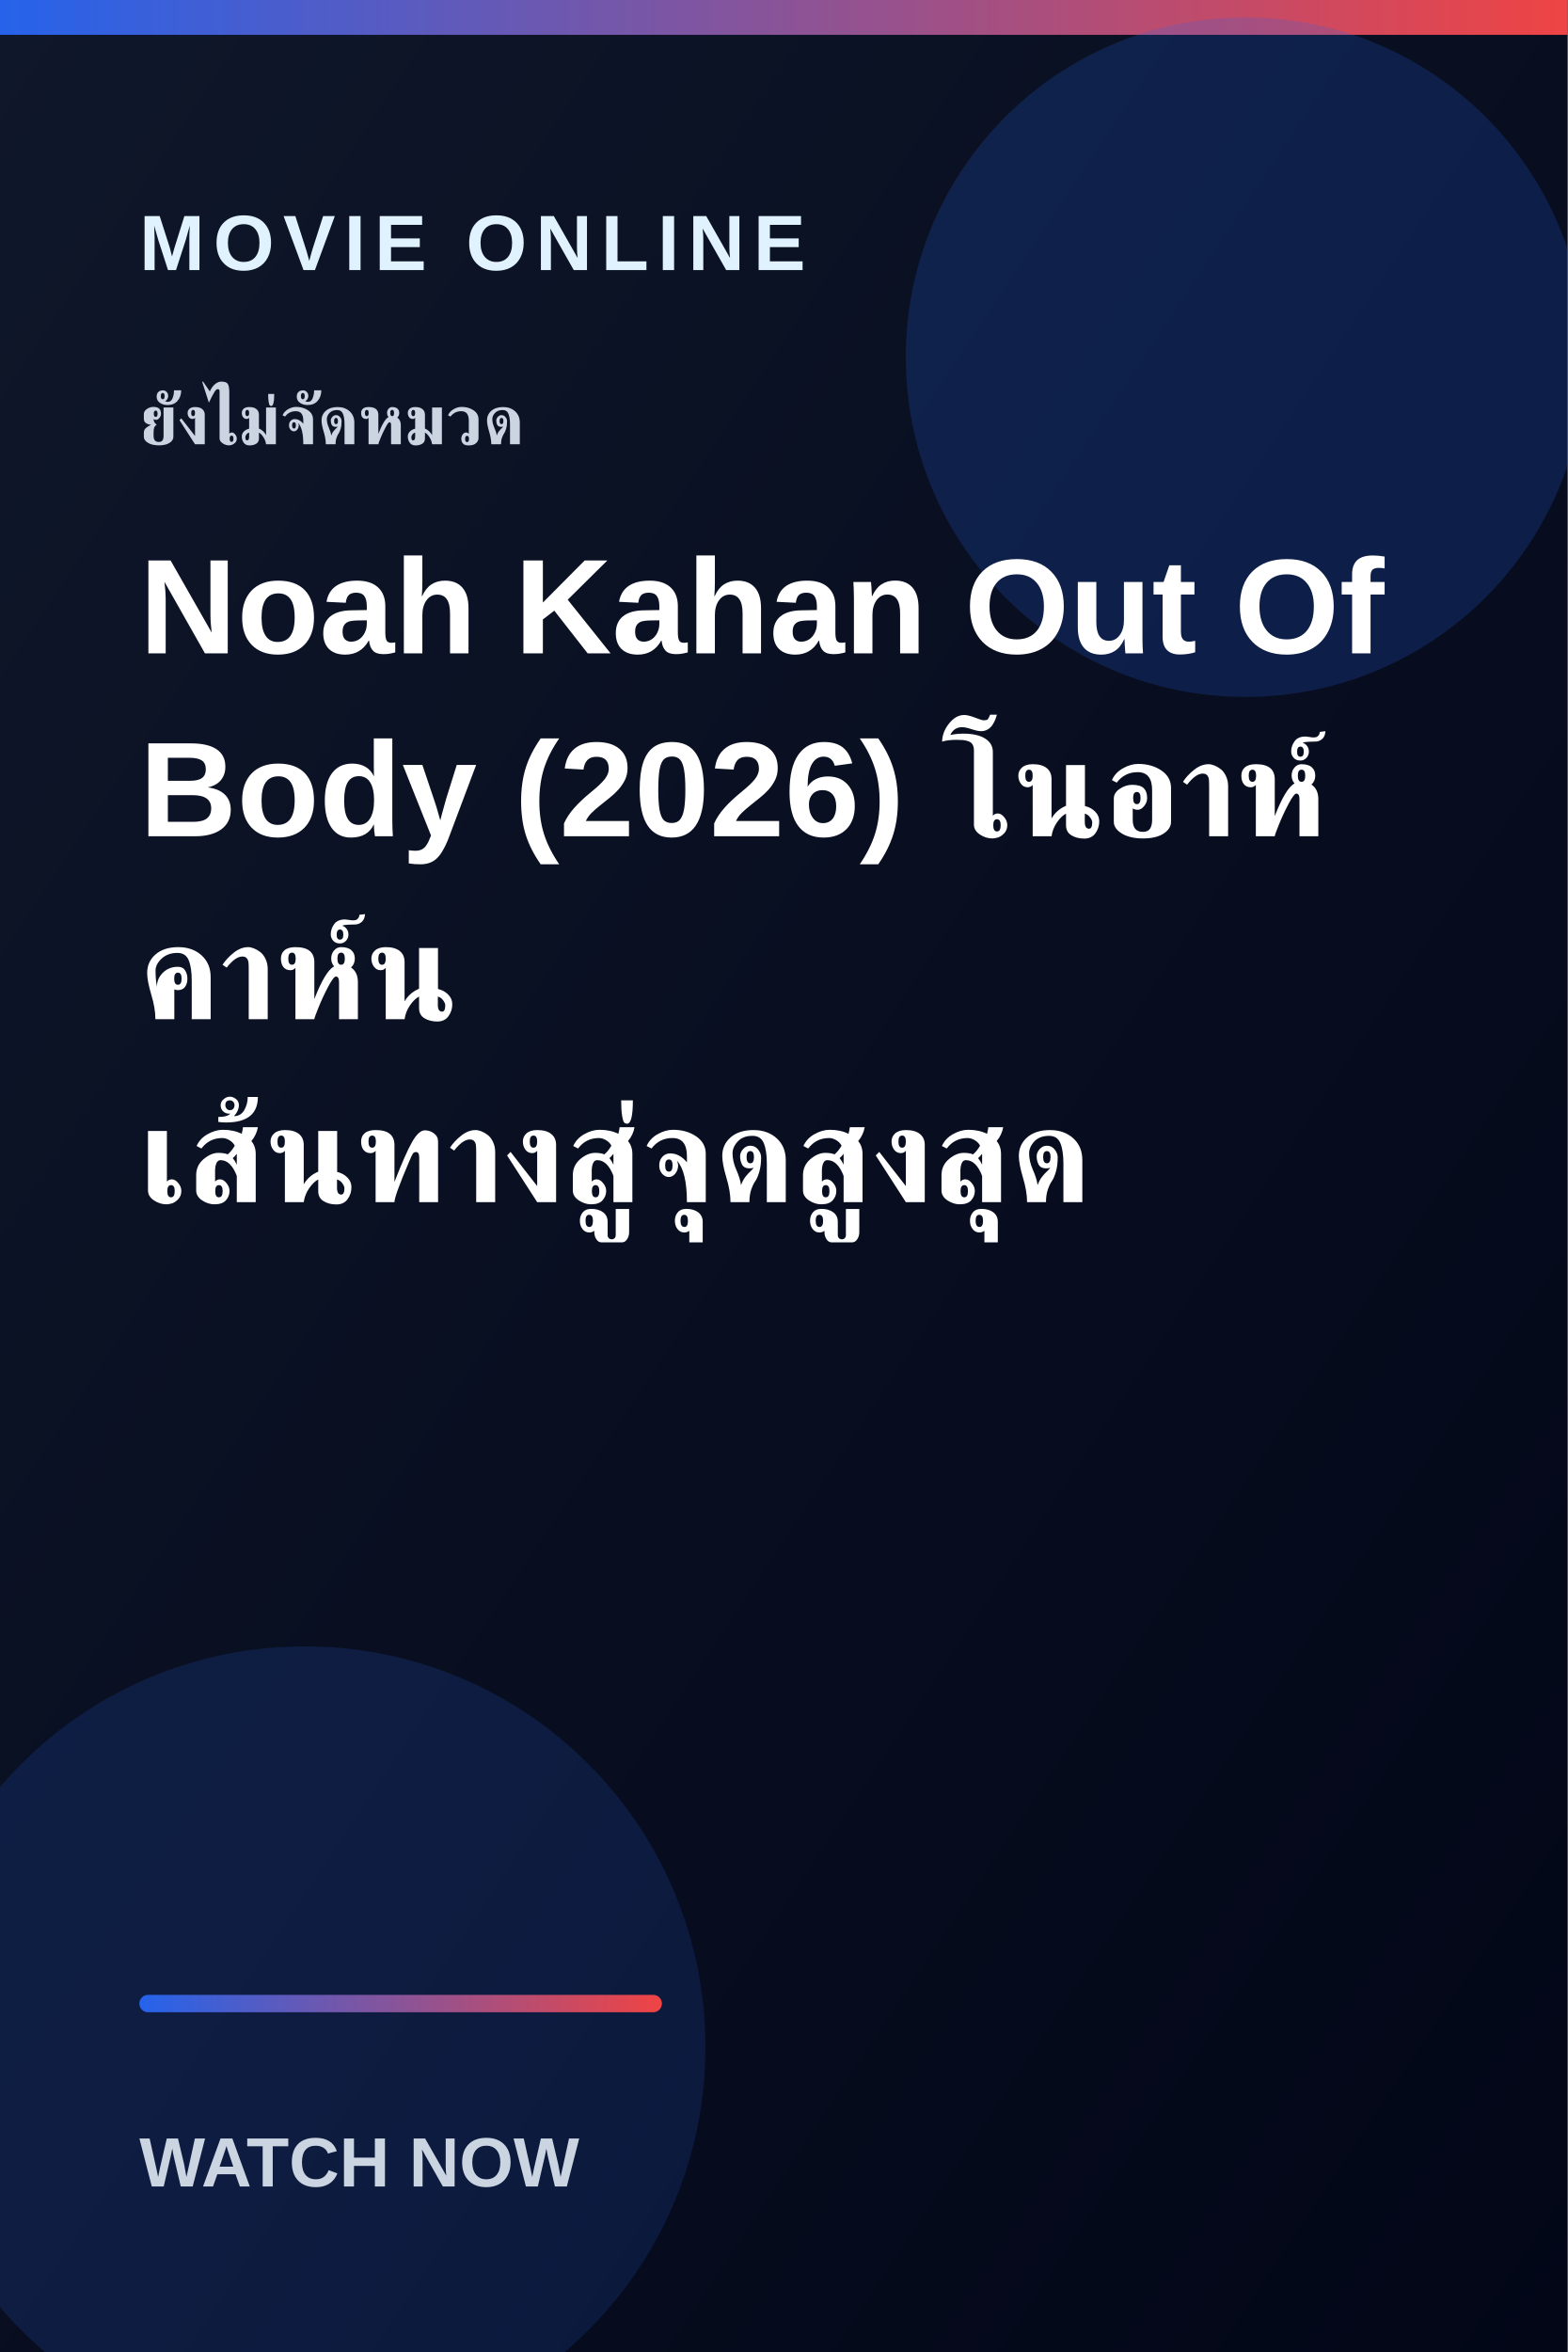
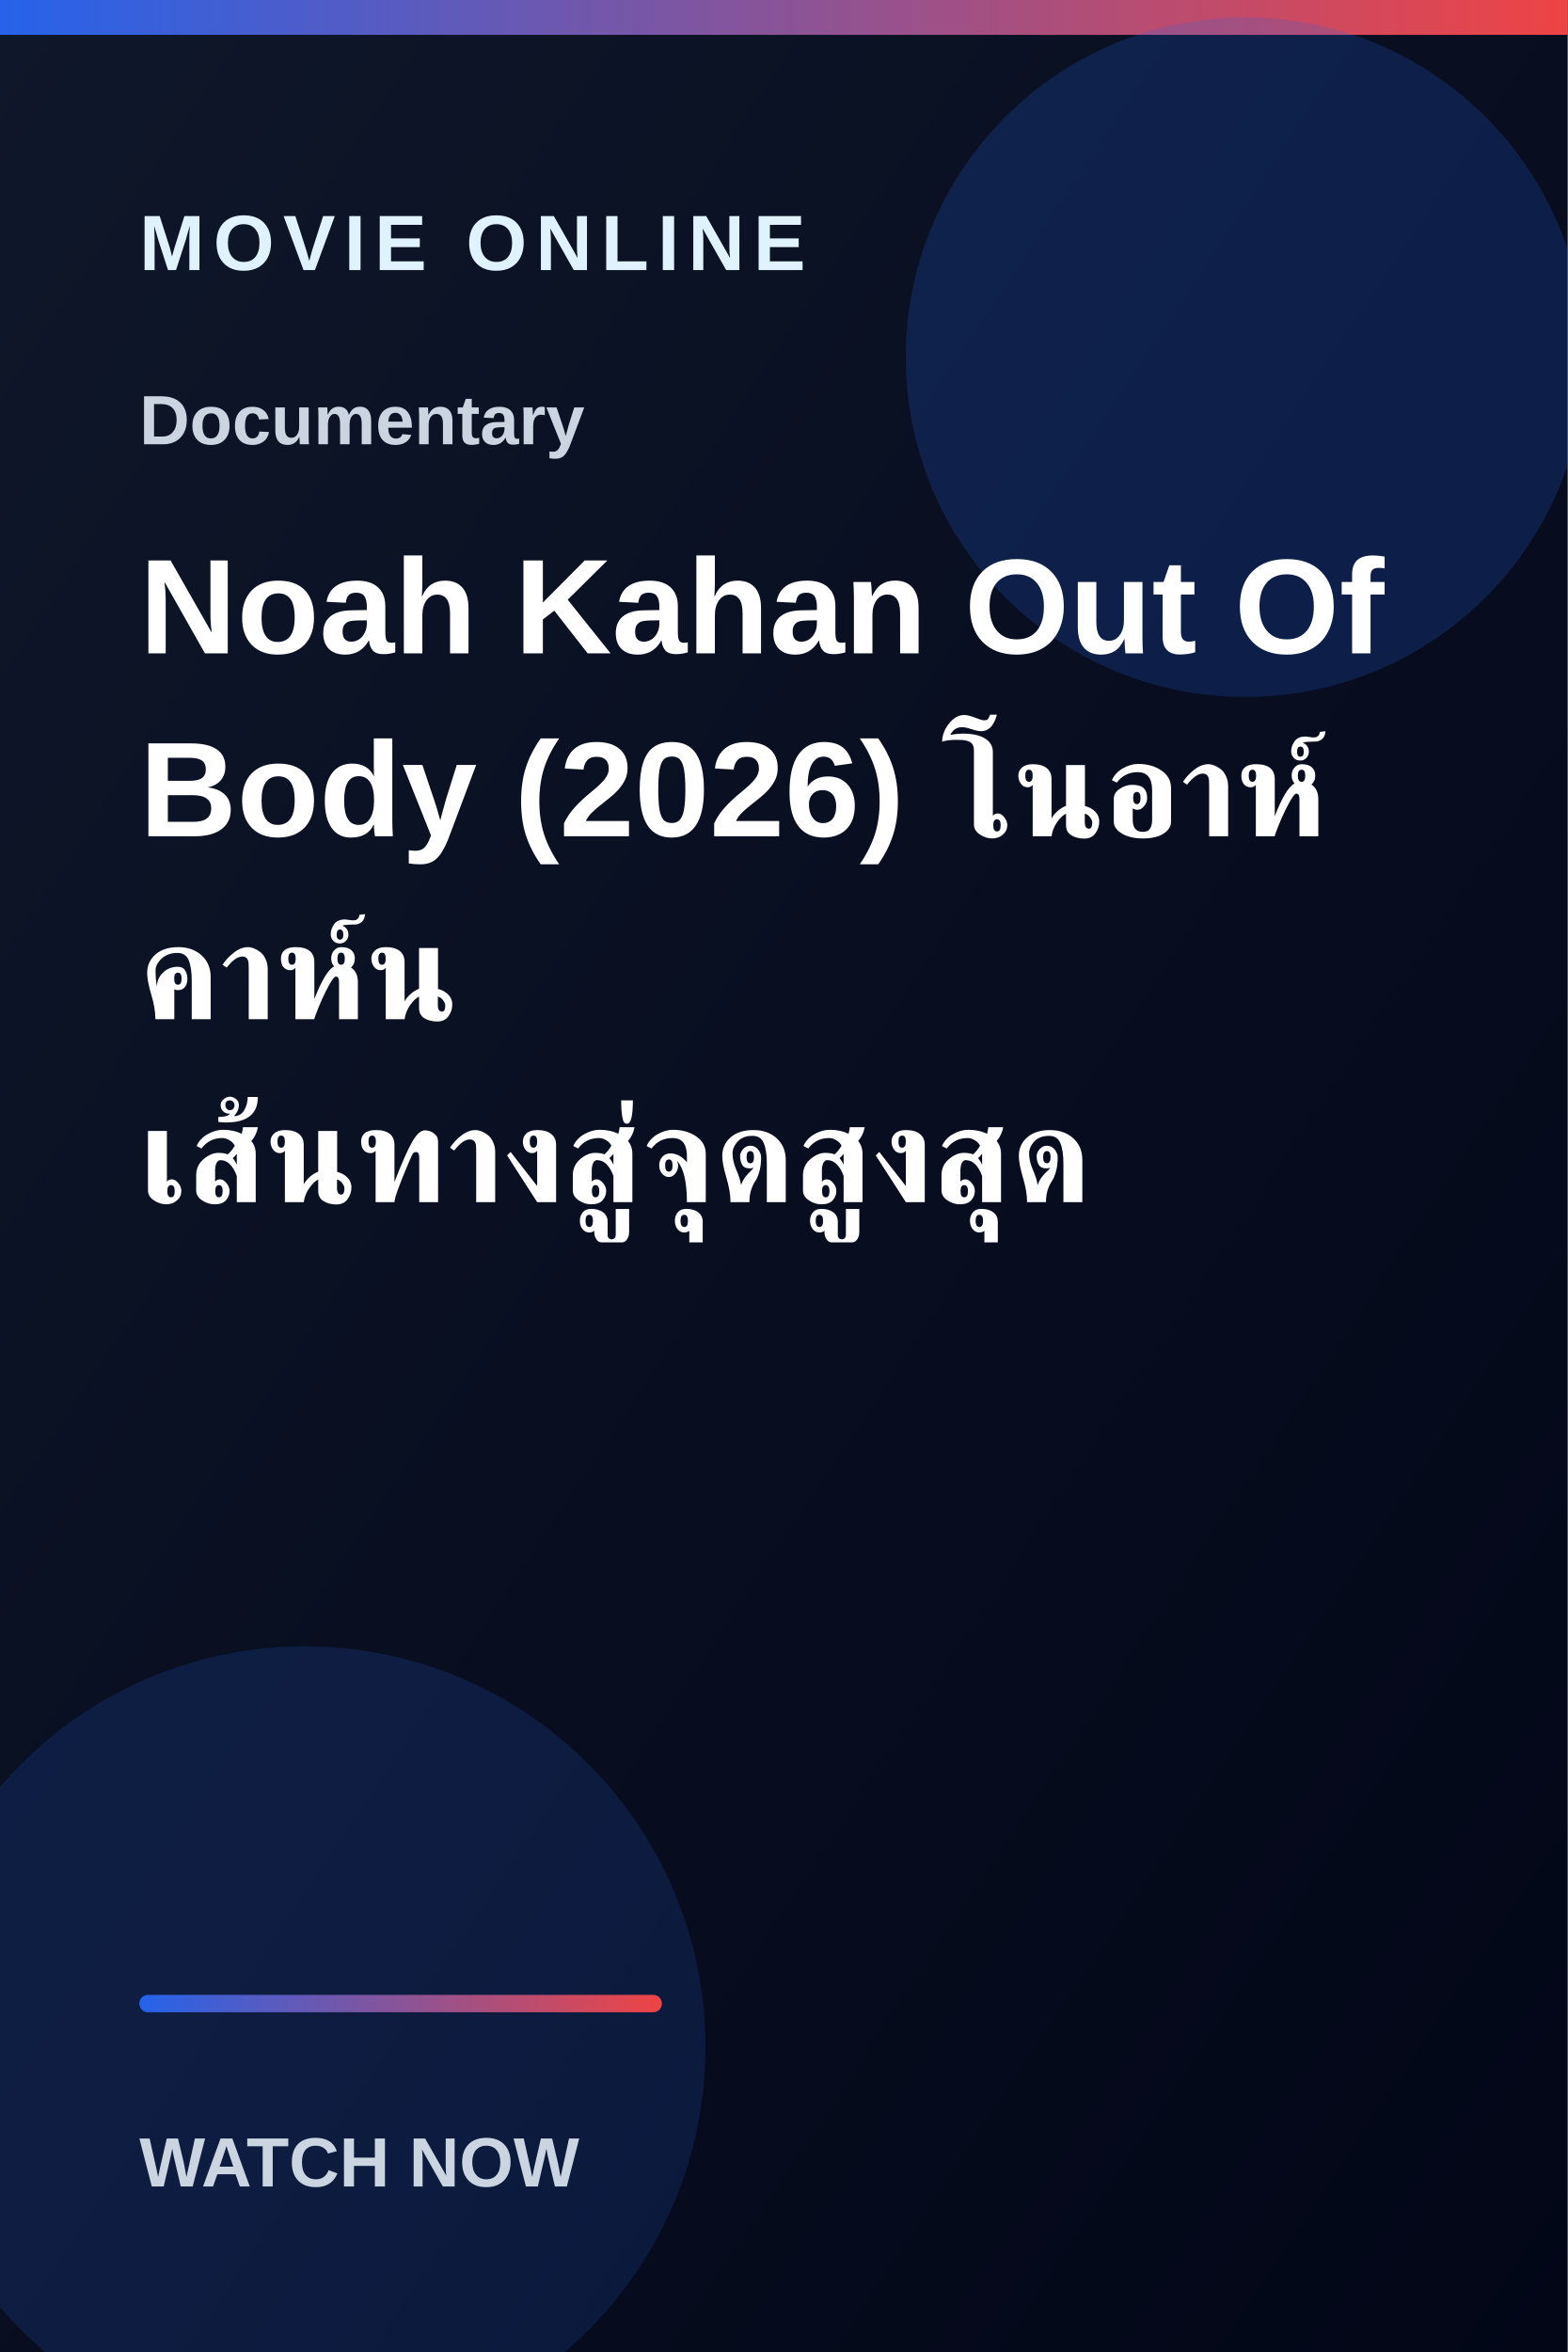
<svg xmlns="http://www.w3.org/2000/svg" width="360" height="540" viewBox="0 0 360 540" role="img" aria-label="Noah Kahan Out Of Body (2026) โนอาห์ คาห์น เส้นทางสู่จุดสูงสุด">
  <defs>
    <linearGradient id="bg" x1="0" y1="0" x2="1" y2="1">
      <stop offset="0" stop-color="#0f172a" />
      <stop offset="1" stop-color="#020617" />
    </linearGradient>
    <linearGradient id="accent" x1="0" y1="0" x2="1" y2="0">
      <stop offset="0" stop-color="#2563eb" />
      <stop offset="1" stop-color="#ef4444" />
    </linearGradient>
    <style>
      .brand { fill: #e0f2fe; font: 700 18px Arial, sans-serif; letter-spacing: 2px; }
      .title { fill: #fff; font: 800 31px Arial, sans-serif; }
      .meta { fill: #cbd5e1; font: 600 16px Arial, sans-serif; }
    </style>
  </defs>
  <rect width="360" height="540" fill="url(#bg)" />
  <rect x="0" y="0" width="360" height="8" fill="url(#accent)" />
  <circle cx="286" cy="82" r="78" fill="#2563eb" opacity="0.2" />
  <circle cx="70" cy="470" r="92" fill="#2563eb" opacity="0.16" />
  <text x="32" y="62" class="brand">MOVIE ONLINE</text>
-   <text x="32" y="102" class="meta">ยังไม่จัดหมวด</text>
+   <text x="32" y="102" class="meta">Documentary</text>
  <text x="32" y="150" class="title">Noah Kahan Out Of</text>
  <text x="32" y="192" class="title">Body (2026) โนอาห์</text>
  <text x="32" y="234" class="title">คาห์น</text>
  <text x="32" y="276" class="title">เส้นทางสู่จุดสูงสุด</text>
  <rect x="32" y="458" width="120" height="4" rx="2" fill="url(#accent)" />
  <text x="32" y="502" class="meta">WATCH NOW</text>
</svg>
